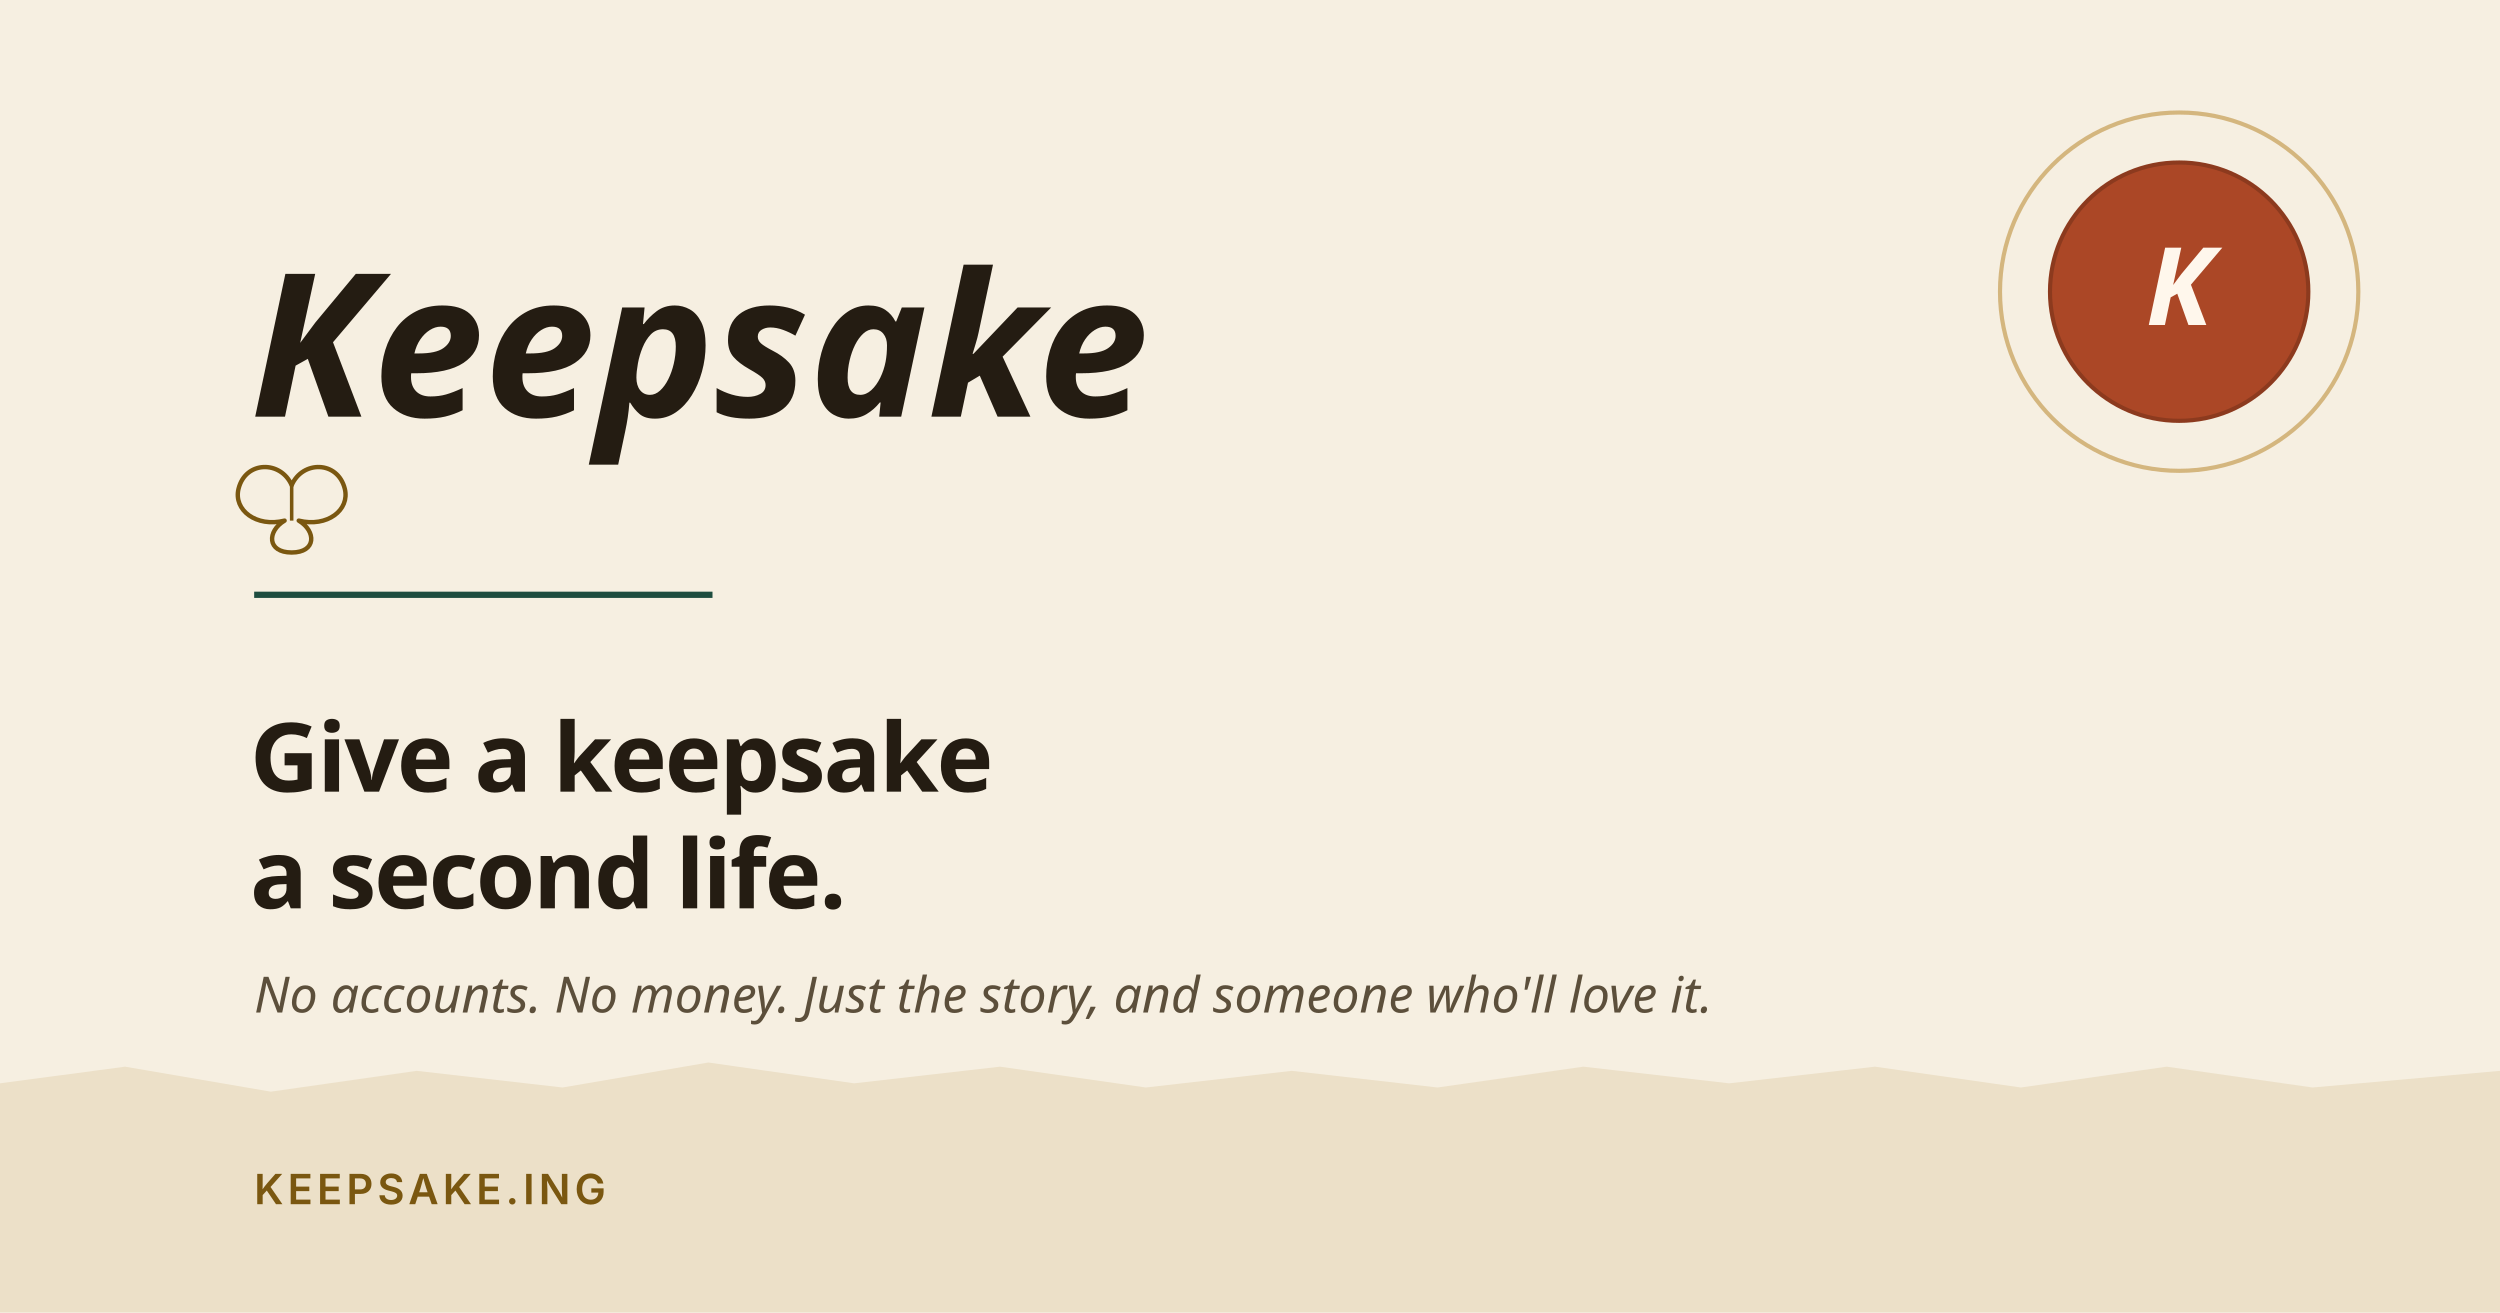
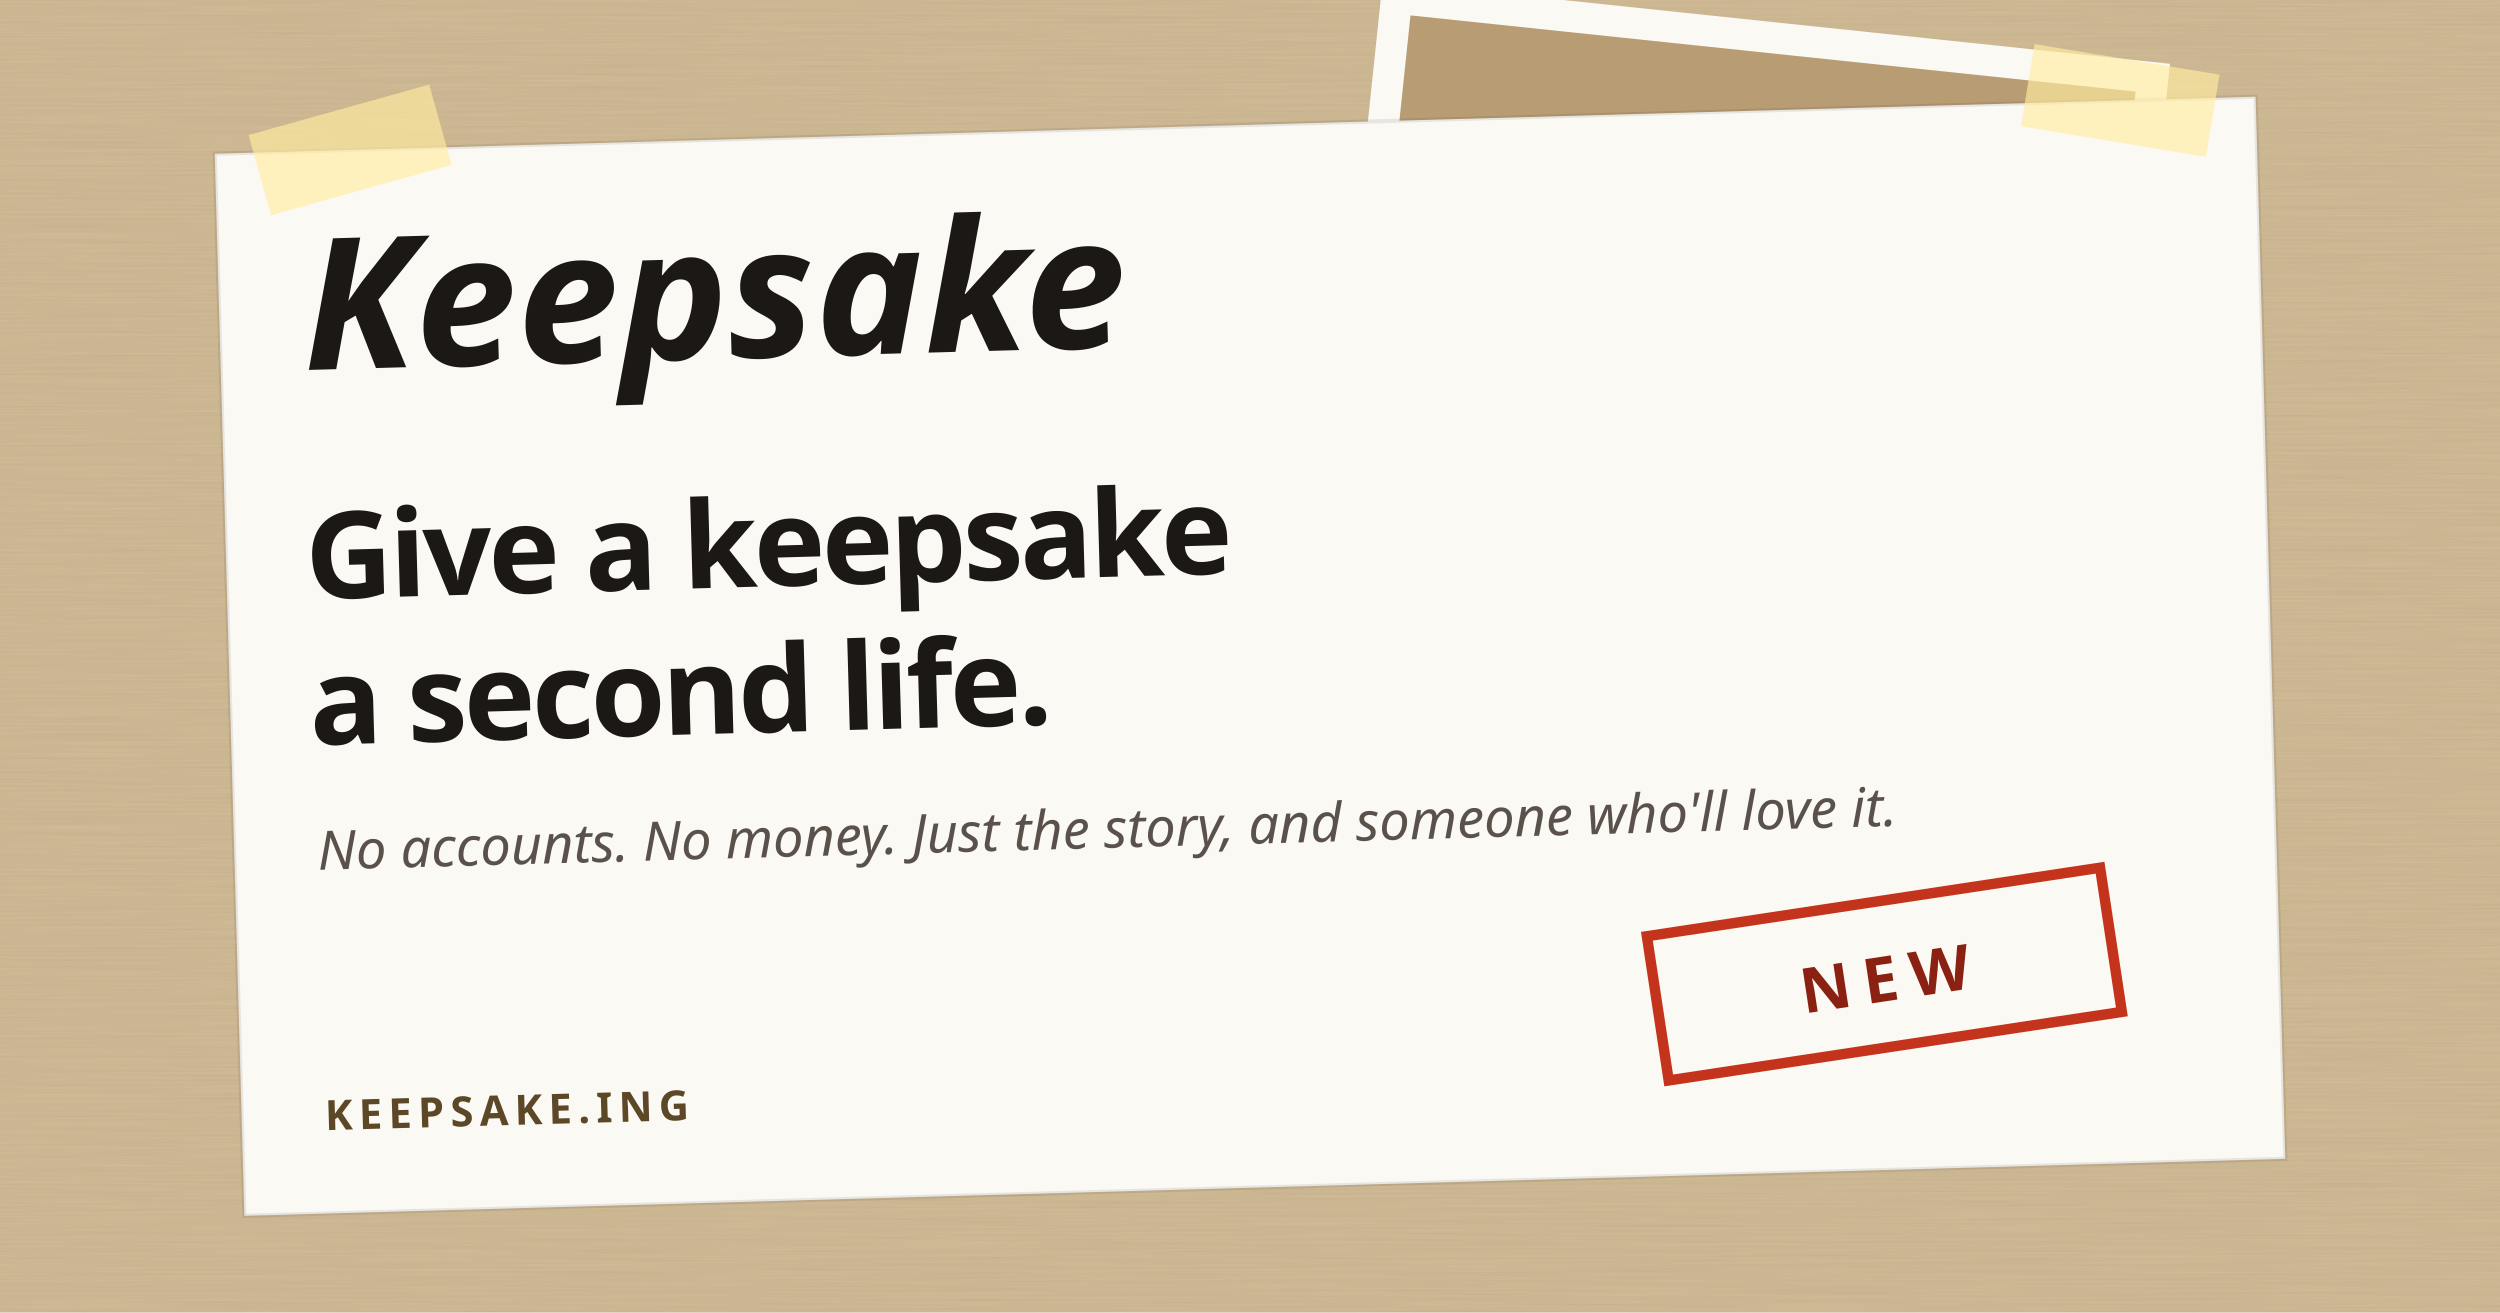
<svg xmlns="http://www.w3.org/2000/svg" width="1200" height="630" viewBox="0 0 1200 630">
  <defs>
    <style>
      @font-face {
        font-family: "Fraunces";
        src: url("file:///tmp/keepsake-fonts/Fraunces-Italic-VF.ttf");
        font-weight: 100 900;
        font-style: italic;
      }
      @font-face {
        font-family: "Fraunces";
        src: url("file:///tmp/keepsake-fonts/Fraunces-VF.ttf");
        font-weight: 100 900;
        font-style: normal;
      }
      @font-face {
-         font-family: "Inter";
-         src: url("file:///tmp/keepsake-fonts/inter/InterVariable.ttf");
-         font-weight: 100 900;
+         font-family: "Courier Prime";
+         src: url("file:///tmp/keepsake-fonts/CourierPrime-Bold.ttf");
+         font-weight: 700;
        font-style: normal;
      }
    </style>
+     <filter id="fibre" x="-20%" y="-20%" width="140%" height="140%">
+       <feTurbulence type="fractalNoise" baseFrequency="0.012 0.9" numOctaves="2" seed="7" stitchTiles="stitch" result="noise" />
+       <feColorMatrix in="noise" type="matrix" values="0 0 0 0 0  0 0 0 0 0  0 0 0 0 0  0 0 0 0.06 0" />
+     </filter>
  </defs>
-   <rect width="1200" height="630" fill="#F6EFE1" />
-   <path d="M0 520 L60 512 L130 524 L200 514 L270 522 L340 510 L410 520 L480 512 L550 522            L620 514 L690 522 L760 512 L830 520 L900 512 L970 522 L1040 512 L1110 522 L1200 514            L1200 630 L0 630 Z" fill="#ECE0C8" />
-   <rect x="122" y="284" width="220" height="3" fill="#1E4D3F" />
-   <circle cx="1046" cy="140" r="86" fill="none" stroke="#B8862E" stroke-width="2" opacity="0.55" />
-   <circle cx="1046" cy="140" r="62" fill="#AB4726" />
-   <circle cx="1046" cy="140" r="62" fill="none" stroke="#8C3A1E" stroke-width="2" />
-   <text x="1046" y="156" font-family="Fraunces" font-style="italic" font-weight="600" font-variation-settings="'opsz' 144, 'SOFT' 100, 'WONK' 1" font-size="52" fill="#FFF7EC" text-anchor="middle">K</text>
-   <g transform="translate(140,238) scale(0.85)">
-     <path d="M0,-6 C -6,-20 -26,-20 -30,-4 C -33,8 -20,18 -4,14 C -14,20 -14,32 0,32              C 14,32 14,20 4,14 C 20,18 33,8 30,-4 C 26,-20 6,-20 0,-6 Z" fill="none" stroke="#7A5710" stroke-width="2.5" stroke-linejoin="round" />
-     <line x1="0" y1="14" x2="0" y2="-6" stroke="#7A5710" stroke-width="2" />
+   <rect width="1200" height="630" fill="#D2BC97" />
+   <rect width="1200" height="630" fill="#B89D74" filter="url(#fibre)" />
+   <g transform="translate(838,150) rotate(6)">
+     <rect x="-190" y="-140" width="380" height="330" fill="#FBF9F4" />
+     <rect x="-175" y="-125" width="350" height="255" fill="#B89D74" />
  </g>
-   <text x="120" y="200" font-family="Fraunces" font-style="italic" font-weight="600" font-variation-settings="'opsz' 144, 'SOFT' 100, 'WONK' 1" font-size="96" fill="#241C12">Keepsake</text>
-   <text x="120" y="380" font-family="Fraunces" font-weight="600" font-variation-settings="'opsz' 100, 'SOFT' 30, 'WONK' 1" font-size="46" letter-spacing="-1" fill="#241C12">Give a keepsake</text>
-   <text x="120" y="436" font-family="Fraunces" font-weight="600" font-variation-settings="'opsz' 100, 'SOFT' 30, 'WONK' 1" font-size="46" letter-spacing="-1" fill="#241C12">a second life.</text>
-   <text x="122" y="486" font-family="Fraunces" font-style="italic" font-variation-settings="'opsz' 9, 'SOFT' 20, 'WONK' 1" font-size="24" fill="#5C4F3B">No accounts. No money. Just the story, and someone who'll love it.</text>
-   <text x="122" y="578" font-family="Inter" font-weight="600" font-variation-settings="'wght' 600" font-size="20" letter-spacing="2" fill="#7A5710">KEEPSAKE.ING</text>
+   <g transform="translate(600,315) rotate(-1.6)">
+     <rect x="-490" y="-255" width="980" height="510" fill="#FBF9F4" />
+     <rect x="-490" y="-255" width="980" height="510" fill="none" stroke="rgba(0,0,0,0.08)" stroke-width="2" />
+     <rect x="-470" y="-275" width="90" height="40" fill="rgba(255,236,160,0.65)" transform="rotate(-14 -425 -255)" />
+     <rect x="380" y="-275" width="90" height="40" fill="rgba(255,236,160,0.65)" transform="rotate(11 425 -255)" />
+     <text x="-450" y="-150" font-family="Fraunces" font-style="italic" font-weight="600" font-variation-settings="'opsz' 144, 'SOFT' 60, 'WONK' 1" font-size="88" fill="#1B1815">Keepsake</text>
+     <text x="-452" y="-40" font-family="Fraunces" font-weight="600" font-variation-settings="'opsz' 144, 'SOFT' 20, 'WONK' 1" font-size="58" letter-spacing="-1.6" fill="#1B1815">Give a keepsake</text>
+     <text x="-452" y="30" font-family="Fraunces" font-weight="600" font-variation-settings="'opsz' 144, 'SOFT' 20, 'WONK' 1" font-size="58" letter-spacing="-1.6" fill="#1B1815">a second life.</text>
+     <text x="-450" y="90" font-family="Fraunces" font-style="italic" font-variation-settings="'opsz' 12, 'SOFT' 20, 'WONK' 1" font-size="26" fill="#5A524A">No accounts. No money. Just the story, and someone who'll love it.</text>
+     <g transform="translate(300,160) rotate(-7)">
+       <rect x="-110" y="-34" width="220" height="70" fill="none" stroke="#C4341C" stroke-width="5" />
+       <text x="0" y="14" font-family="Courier Prime" font-weight="700" font-size="30" letter-spacing="6" fill="#8A2113" text-anchor="middle">NEW</text>
+     </g>
+     <text x="-450" y="215" font-family="Courier Prime" font-weight="700" font-size="20" letter-spacing="3" fill="#5C4726">KEEPSAKE.ING</text>
+   </g>
</svg>
